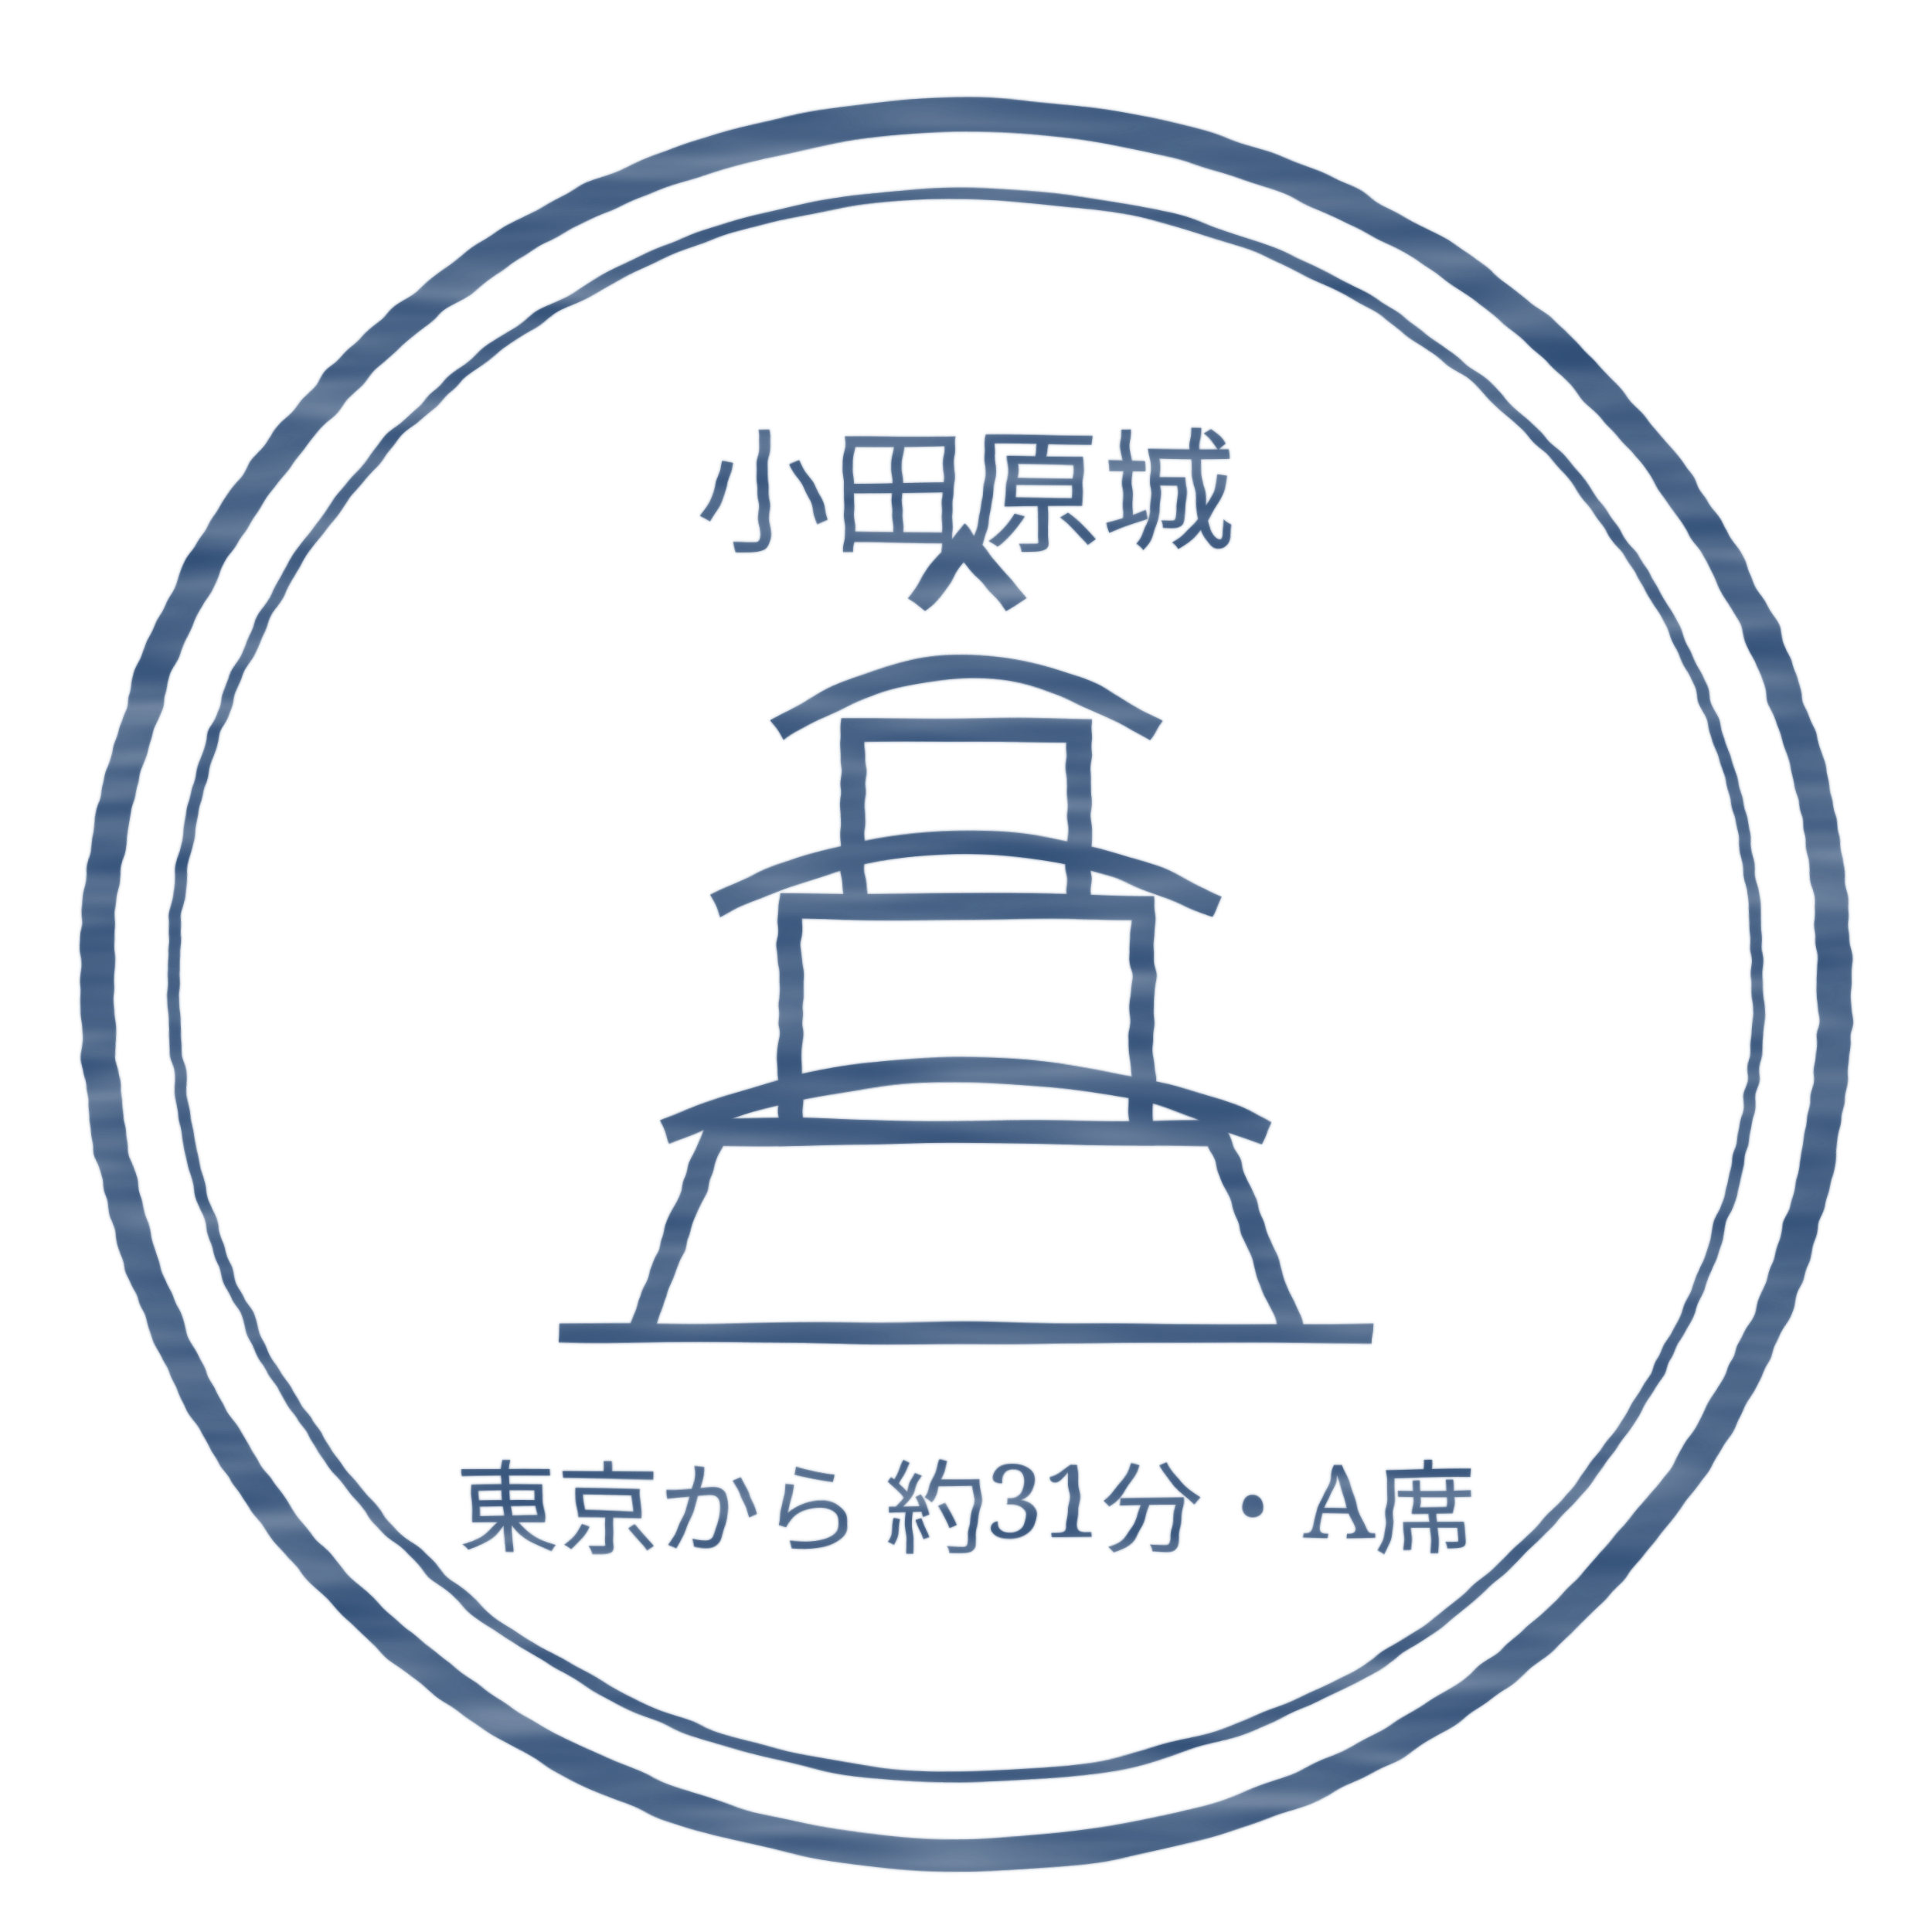
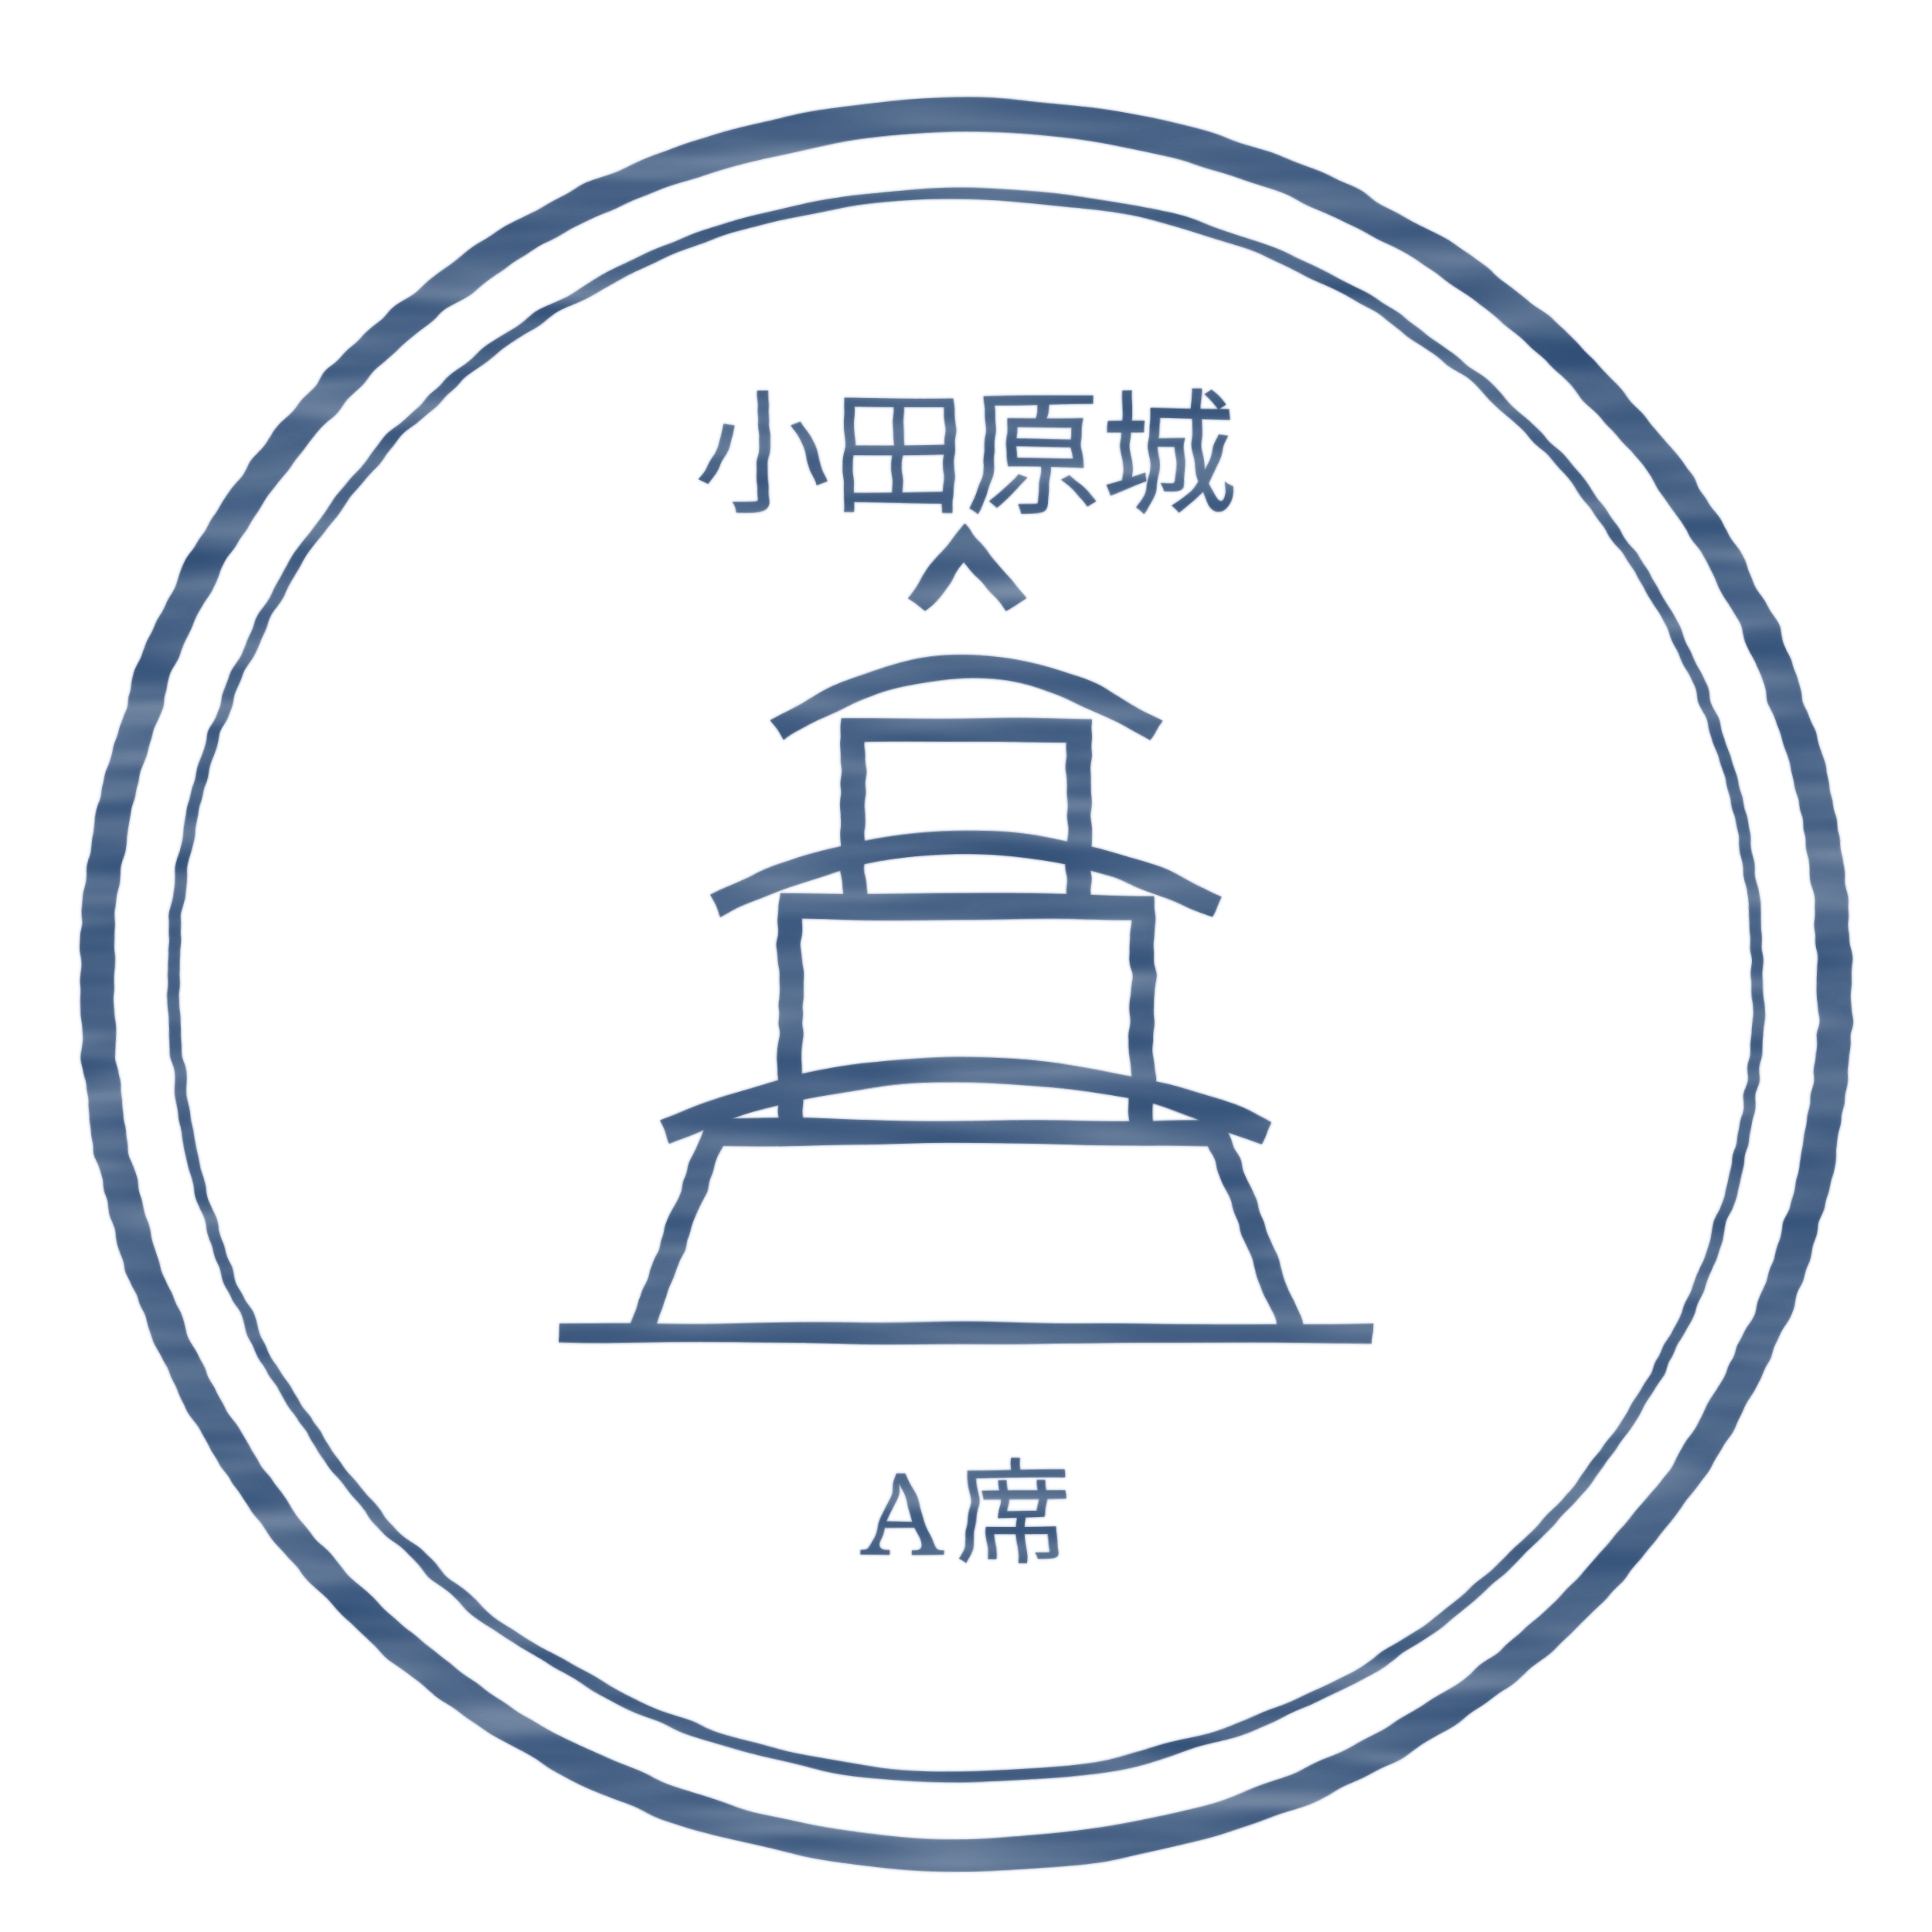
<svg xmlns="http://www.w3.org/2000/svg" viewBox="0 0 200 200" role="img" aria-label="小田原城 車窓スタンプ">
  <defs>
    <filter id="stampInk" x="-5%" y="-5%" width="110%" height="110%" color-interpolation-filters="sRGB">
      <feTurbulence type="fractalNoise" baseFrequency="0.045 0.32" numOctaves="2" seed="17" result="paperGrain" />
      <feDisplacementMap in="SourceGraphic" in2="paperGrain" scale="0.85" xChannelSelector="R" yChannelSelector="G" result="roughInk" />
      <feColorMatrix in="paperGrain" type="matrix" values="0 0 0 0 1  0 0 0 0 1  0 0 0 0 1  0.3 0.3 0.3 0 0.15" result="inkDensity" />
      <feComposite in="roughInk" in2="inkDensity" operator="in" result="unevenInk" />
      <feGaussianBlur in="unevenInk" stdDeviation="0.16" result="inkBleed" />
      <feMerge>
        <feMergeNode in="inkBleed" />
        <feMergeNode in="unevenInk" />
      </feMerge>
    </filter>
  </defs>
  <g stroke="#2b4a73" fill="#2b4a73" filter="url(#stampInk)">
    <circle cx="100" cy="102" r="90" fill="none" stroke-width="3.5" />
    <circle cx="100" cy="102" r="82" fill="none" stroke-width="1.2" />
-     <text x="100" y="56" text-anchor="middle" font-size="14" font-weight="500" font-family="'Shippori Mincho','Hiragino Mincho ProN','Yu Mincho',serif" stroke="none">小田原城</text>
+     <text x="100" y="52" text-anchor="middle" font-size="14" font-weight="500" font-family="'Shippori Mincho','Hiragino Mincho ProN','Yu Mincho',serif" stroke="none">小田原城</text>
    <g stroke-width="2.5" fill="none">
      <path d="M66.2 138 L74 117.2 H126 L133.8 138" />
      <path d="M68.8 117.2 Q100 104.2 131.2 117.2" />
      <rect x="81.8" y="93.8" width="36.4" height="23.4" />
      <path d="M74 93.8 Q100 80.8 126 93.8" />
      <rect x="88.3" y="75.6" width="23.4" height="18.2" />
      <path d="M80.5 75.6 Q100 62.6 119.5 75.6" />
      <path d="M94.8 62.6 L100 56.1 L105.2 62.6" />
    </g>
    <path d="M58 138 H142" fill="none" stroke-width="2" />
-     <text x="100" y="160" text-anchor="middle" font-size="10.5" font-family="'Shippori Mincho','Hiragino Mincho ProN','Yu Mincho',serif" stroke="none">東京から 約31分・A席</text>
+     <text x="100" y="161" text-anchor="middle" font-size="12" letter-spacing="1.2" font-family="'Shippori Mincho','Hiragino Mincho ProN','Yu Mincho',serif" stroke="none">A席</text>
  </g>
</svg>
